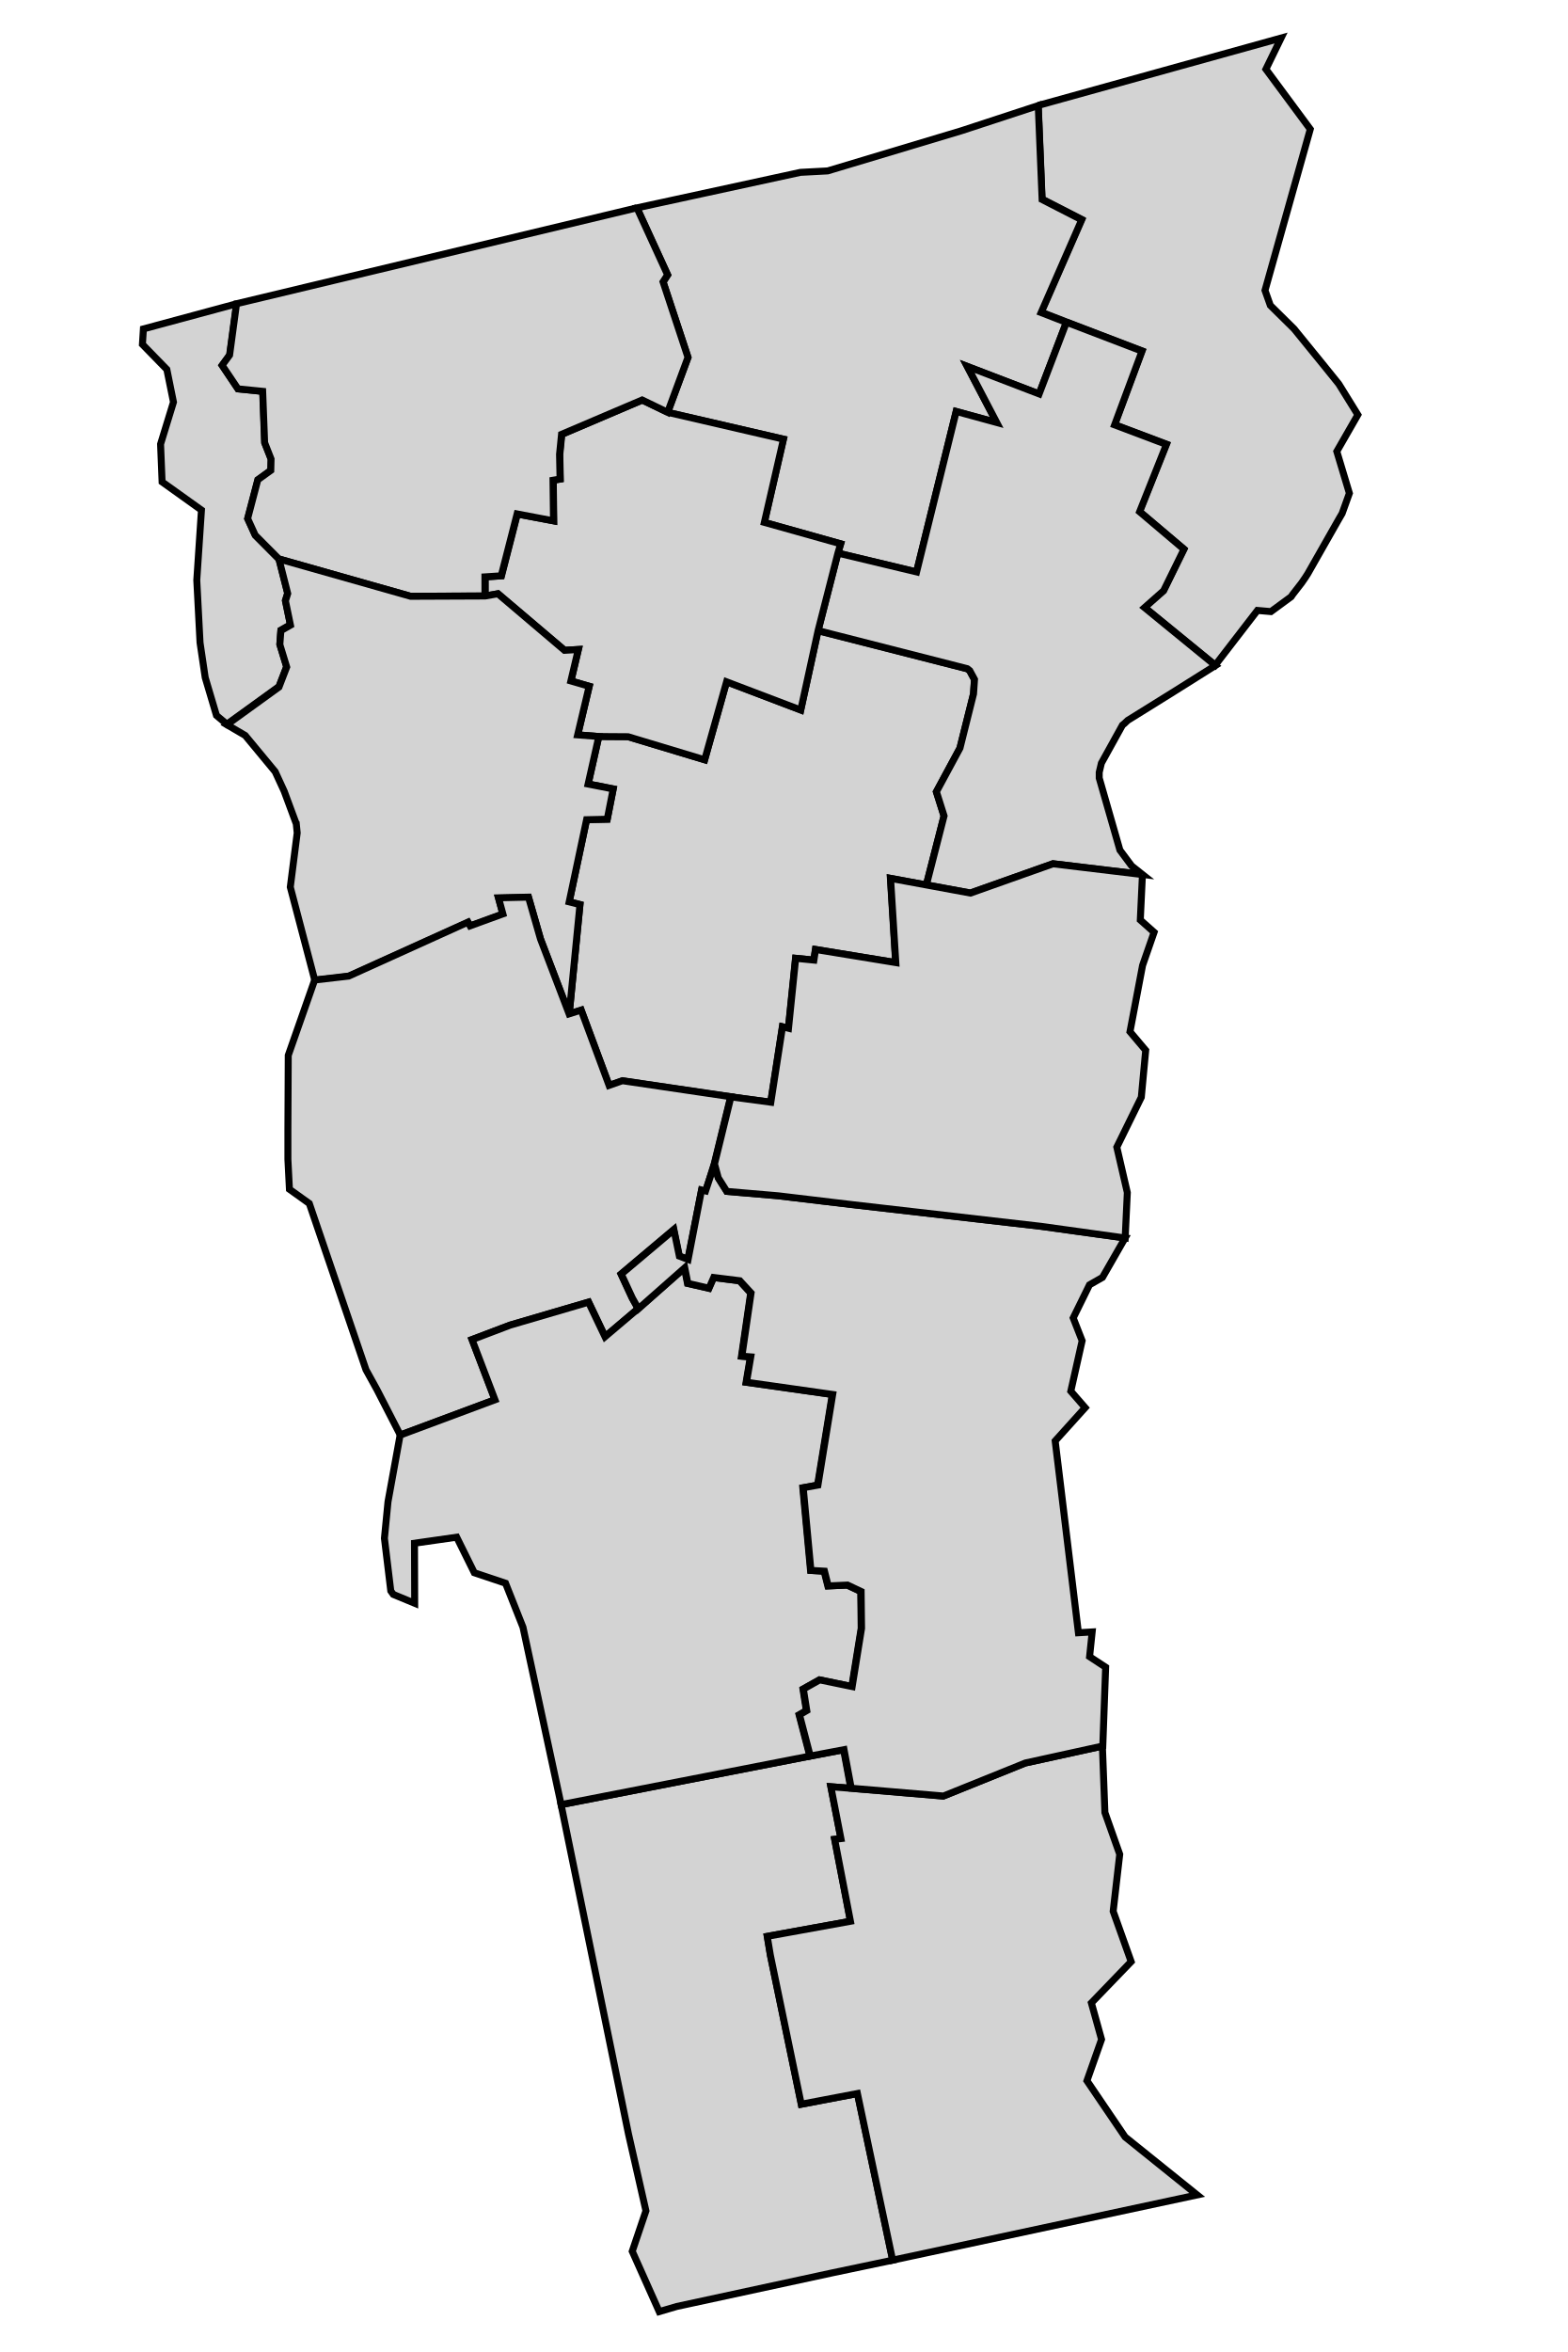
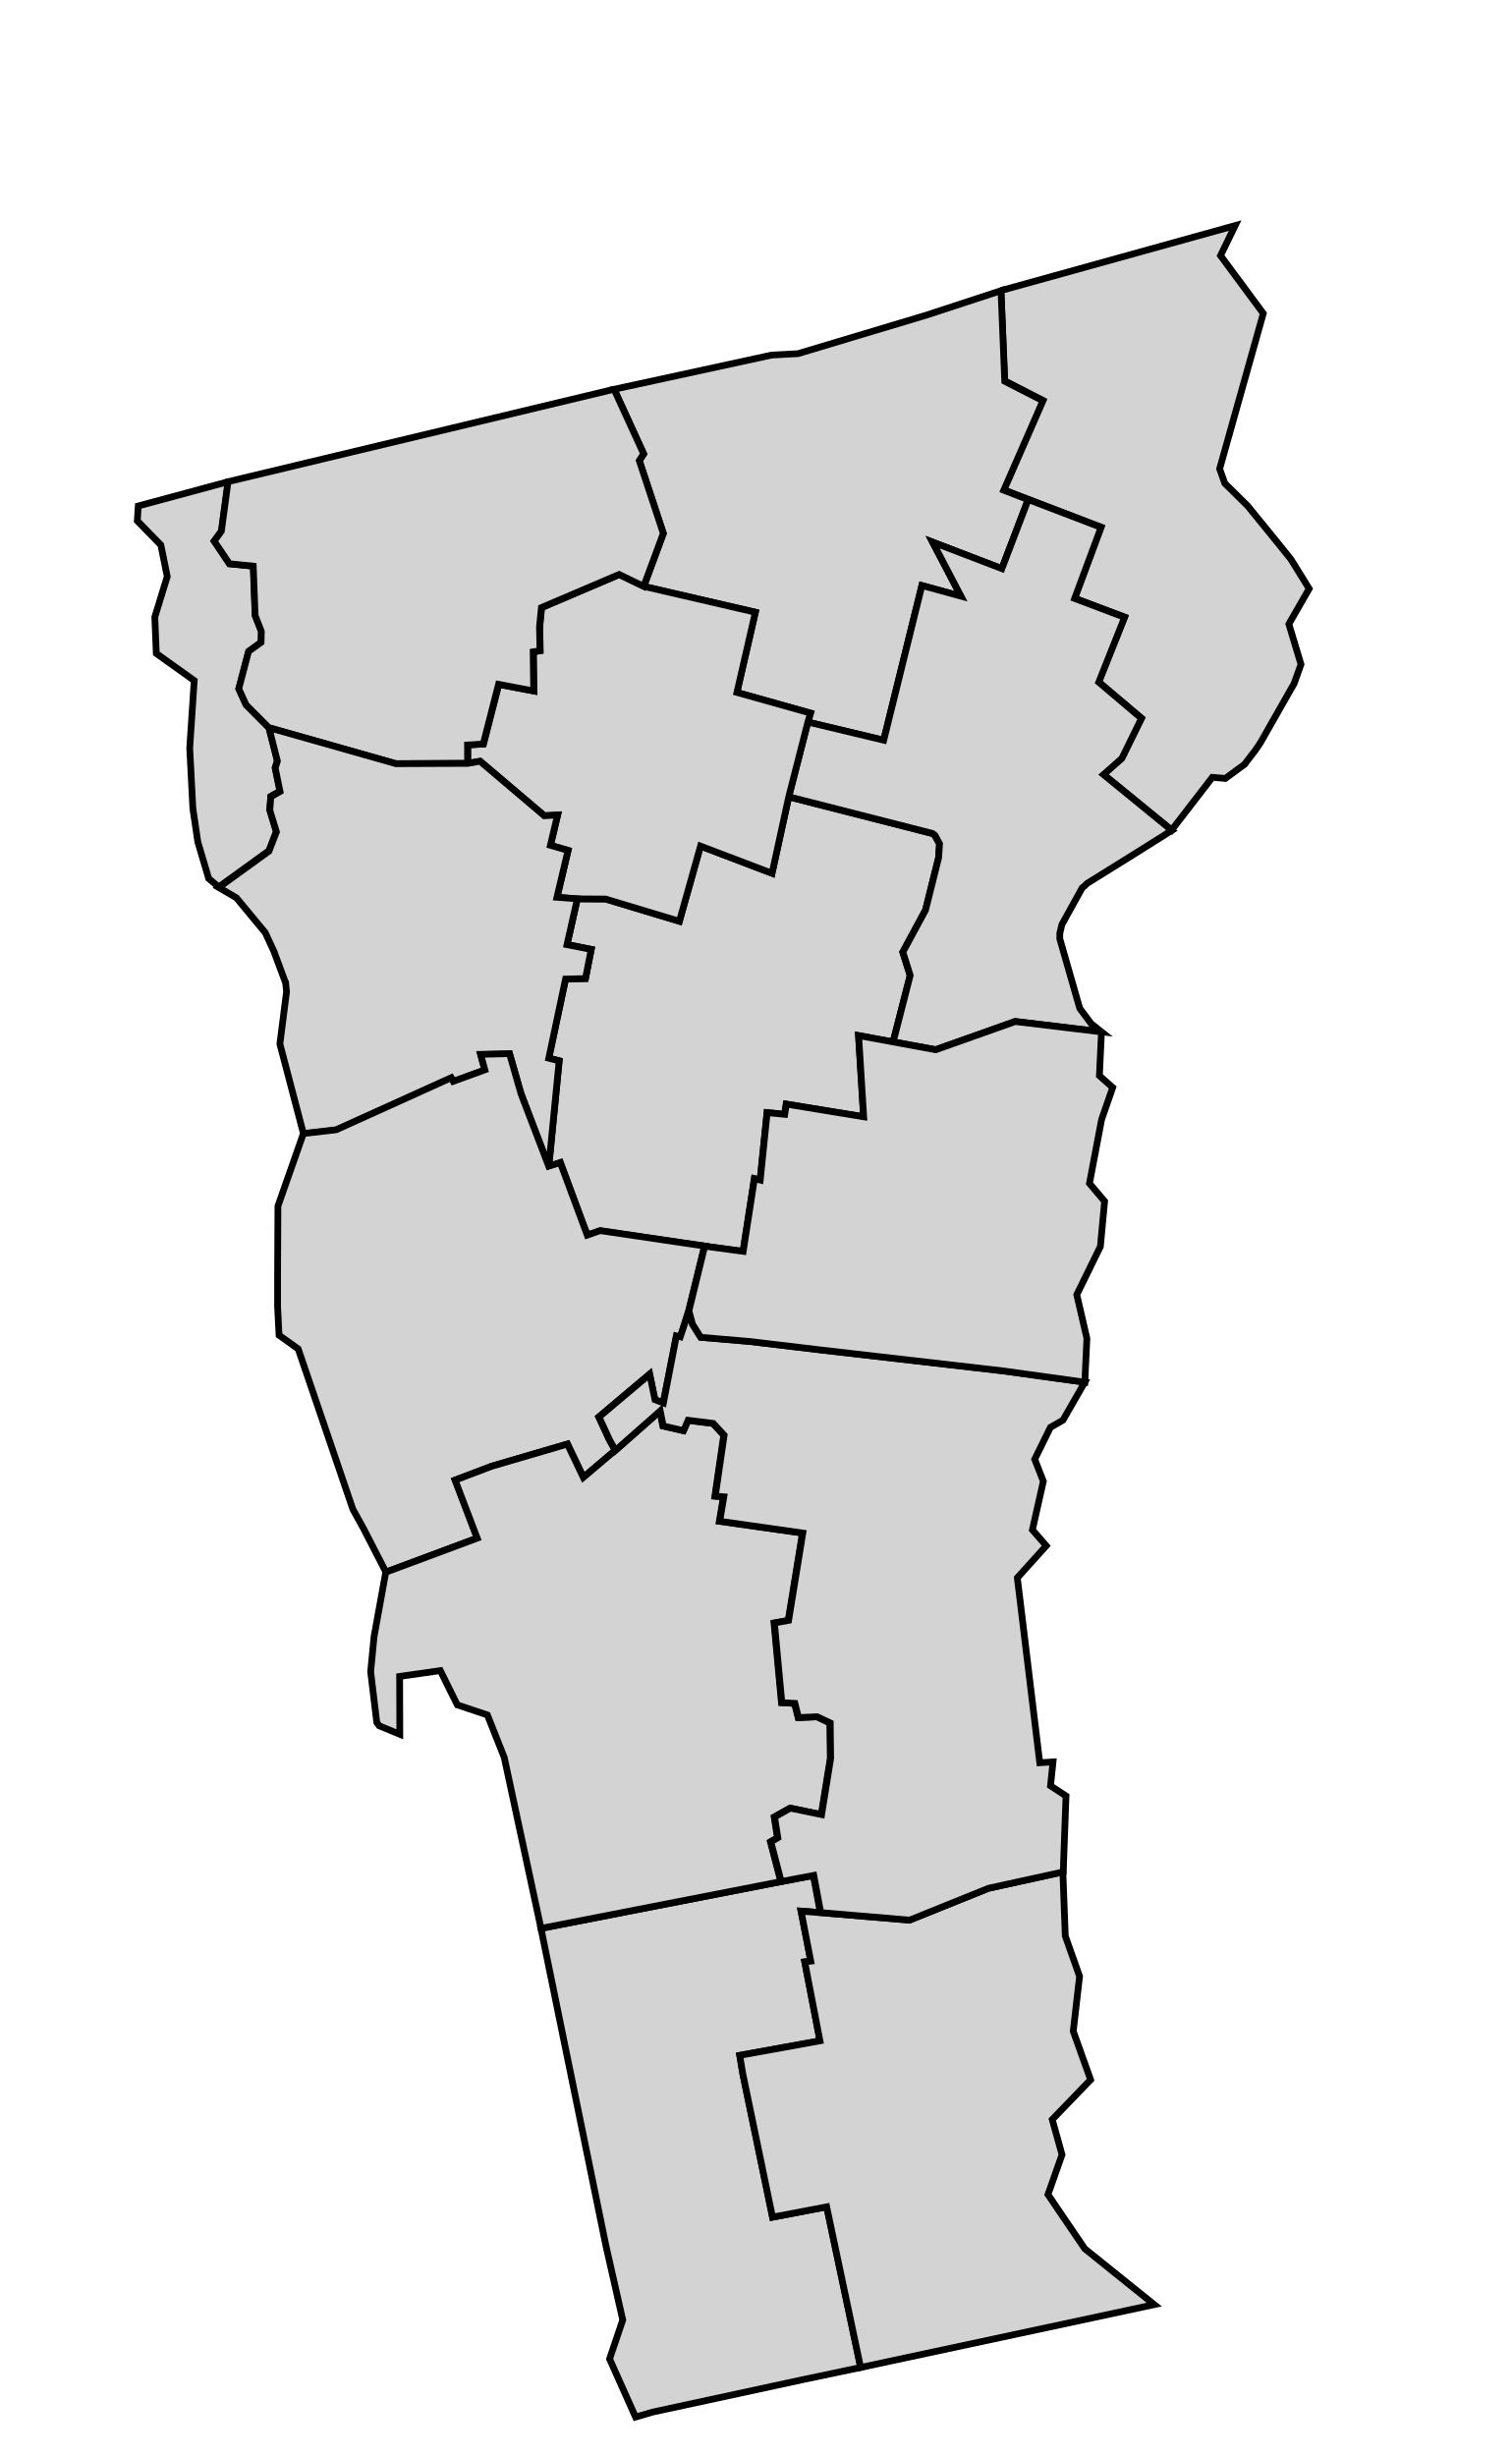
- <svg xmlns="http://www.w3.org/2000/svg" width="400" height="600" version="1.0">
-   <g id="county-group" class="counties" transform="scale(10), translate(-885 -98)" style="fill:#d3d3d3;stroke-width:.178;stroke:#000">
+ <svg xmlns="http://www.w3.org/2000/svg" width="400" height="650" version="1.0">
+   <g id="county-group" class="counties" transform="scale(10), translate(-885 -93)" style="fill:#d3d3d3;stroke-width:.178;stroke:#000">
    <path id="Essex__VT" class="50009" d="m911.49 100.69 6.197-1.72-0.387 0.795 1.132 1.53-1.155 4.113 0.136 0.383 0.604 0.596 0.738 0.907 0.403 0.499 0.071 0.114 0.417 0.674-0.537 0.935 0.321 1.067-0.185 0.515-0.08 0.137-0.795 1.398-0.066 0.103-0.095 0.138-0.225 0.29-0.041 0.06-0.515 0.378-0.344-0.03-1.077 1.397-1.808-1.478 0.486-0.43 0.519-1.057-1.131-0.958 0.684-1.717-1.322-0.499 0.699-1.881-1.929-0.738-0.644-0.25 1.035-2.366-1.01-0.518-0.098-2.395" />
    <path id="Orleans__VT" class="50019" d="m911.59 103.09 1.01 0.518-1.035 2.366 0.644 0.25-0.697 1.828-1.832-0.702 0.749 1.431-1.033-0.282-1.011 4.094-2.009-0.481 0.071-0.238-1.948-0.547 0.488-2.123-2.951-0.683 0.519-1.402-0.636-1.926 0.116-0.179-0.784-1.711 4.171-0.906 0.696-0.037 3.405-1.022 1.968-0.645z" />
    <path id="Bennington__VT" class="50003" d="m906.71 143.62-0.508-0.04 0.257 1.323-0.16 0.019 0.403 2.09-2.123 0.385 0.08 0.481 0.788 3.801 1.433-0.273 0.899 4.251-1.528 0.321-3.985 0.861-0.446 0.131-0.688-1.539 0.349-1.032-0.446-1.965-1.719-8.397 6.347-1.238 0.862-0.163 0.184 0.984" />
    <path id="Grand_Isle__VT" class="50013" d="m891.04 105.75-0.177 1.31-0.191 0.261 0.404 0.601 0.631 0.063 0.05 1.31 0.164 0.417-7e-3 0.29-0.331 0.239-0.26 0.99 0.193 0.423 0.604 0.607 0.221 0.868-0.058 0.186 0.128 0.62-0.244 0.139-0.027 0.356 0.175 0.573-0.197 0.511-1.329 0.961-0.266-0.224-0.287-0.966-0.132-0.891-0.083-1.594 0.119-1.788-1.004-0.718-0.039-0.964 0.329-1.072-0.169-0.834-0.623-0.639 0.025-0.394 2.378-0.642" />
    <path id="Washington__VT" class="50023" d="m905.87 114.09 3.808 0.972 0.064 0.05 0.121 0.224-0.025 0.369-0.346 1.383-0.601 1.113 0.195 0.617-0.451 1.759-0.916-0.169 0.134 2.149-2.048-0.335-0.042 0.271-0.465-0.046-0.183 1.785-0.153-0.038-0.298 1.925-1.018-0.137-2.763-0.408-0.34 0.119-0.713-1.921-0.307 0.097 0.275-2.795-0.275-0.07 0.444-2.096 0.527-0.012 0.152-0.772-0.64-0.126 0.273-1.212 0.745 5e-3 1.954 0.589 0.559-1.99 1.893 0.72 0.442-2.025" />
    <path id="Caledonia__VT" class="50005" d="m912.21 106.22 1.929 0.738-0.699 1.881 1.322 0.499-0.684 1.717 1.131 0.958-0.519 1.057-0.486 0.43 1.808 1.478-1.125 0.707-1.113 0.692-0.084 0.08-0.05 0.04-0.538 0.972-0.055 0.234v0.144l0.528 1.84 0.3 0.403 0.273 0.217-2.282-0.274-2.106 0.747-1.123-0.207 0.451-1.759-0.195-0.617 0.601-1.113 0.346-1.383 0.025-0.369-0.121-0.224-0.064-0.05-3.808-0.972 0.506-1.977 2.009 0.481 1.011-4.094 1.033 0.282-0.749-1.431 1.832 0.702 0.697-1.828" />
    <path id="Lamoille__VT" class="50015" d="m902.04 108.52 2.951 0.683-0.488 2.123 1.948 0.547-0.071 0.238-0.506 1.977-0.442 2.025-1.893-0.72-0.559 1.99-1.954-0.589-0.745-5e-3 -0.54-0.042 0.294-1.24-0.467-0.136 0.19-0.802-0.352 0.021-1.7-1.443-0.325 0.057-1e-3 -0.487 0.416-0.027 0.405-1.578 0.929 0.176-0.013-1.036 0.18-0.03-0.013-0.629 0.051-0.512 2.056-0.876 0.651 0.314" />
    <path id="Franklin__VT" class="50011" d="m901.25 103.3 0.784 1.711-0.116 0.179 0.636 1.926-0.519 1.402-0.651-0.314-2.056 0.876-0.051 0.512 0.013 0.629-0.18 0.03 0.013 1.036-0.929-0.176-0.405 1.578-0.416 0.027 1e-3 0.487-1.901 8e-3 -3.358-0.952-0.604-0.607-0.193-0.423 0.26-0.99 0.331-0.239 7e-3 -0.29-0.164-0.417-0.05-1.31-0.631-0.063-0.404-0.601 0.191-0.261 0.177-1.31 10.216-2.446" />
    <path id="Chittenden__VT" class="50007" d="m892.12 112.26 3.358 0.952 1.901-8e-3 0.325-0.057 1.7 1.443 0.352-0.021-0.19 0.802 0.467 0.136-0.294 1.24 0.54 0.042-0.273 1.212 0.64 0.126-0.152 0.772-0.527 0.012-0.444 2.096 0.275 0.07-0.275 2.795-0.731-1.913-0.306-1.065-0.765 0.018 0.112 0.41-0.837 0.305-0.054-0.095-3.042 1.376-0.868 0.1-0.625-2.379 0.176-1.381-0.025-0.25-9e-3 -0.01-0.298-0.804-0.23-0.499-0.765-0.924-0.467-0.273 1.329-0.961 0.197-0.511-0.175-0.573 0.027-0.356 0.244-0.139-0.128-0.62 0.058-0.186-0.221-0.868" />
    <path id="Addison__VT" class="50001" d="m893.03 123 0.868-0.1 3.042-1.376 0.054 0.095 0.837-0.305-0.112-0.41 0.765-0.018 0.306 1.065 0.731 1.913 0.307-0.097 0.713 1.921 0.34-0.119 2.763 0.408-0.419 1.711-0.229 0.739-0.103-0.025-0.343 1.725-0.223-0.085-0.139-0.673-1.343 1.132 0.283 0.611 0.153 0.273-0.841 0.713-0.421-0.882-2 0.586-0.972 0.369 0.585 1.535-2.419 0.901-0.595-1.157-0.28-0.507-1.446-4.242-0.507-0.363-0.039-0.765v-0.749l9e-3 -1.902 0.674-1.922" />
    <path id="Rutland__VT" class="50021" d="m895.21 134.61 2.419-0.901-0.585-1.535 0.972-0.369 2-0.586 0.421 0.882 0.841-0.713 1.184-1.045 0.079 0.397 0.54 0.124 0.12-0.274 0.666 0.083 0.287 0.312-0.235 1.612 0.227 0.018-0.109 0.647 2.199 0.312-0.376 2.312-0.376 0.068 0.197 2.108 0.346 0.02 0.095 0.376 0.493-0.022 0.347 0.164 0.011 0.94-0.24 1.486-0.828-0.171-0.417 0.234 0.087 0.549-0.186 0.108 0.275 1.052-6.347 1.238-0.973-4.525-0.445-1.123-0.797-0.267-0.449-0.907-1.077 0.154 5e-3 1.532-0.546-0.226-0.064-0.09-0.162-1.342 0.091-0.933 0.31-1.704" />
    <path id="Windham__VT" class="50025" d="m906.71 143.62 2.353 0.199 2.09-0.843 1.975-0.433 0.064 1.695 0.378 1.066-0.167 1.453 0.459 1.285-1.015 1.053 0.259 0.931-0.372 1.054 0.377 0.556 0.597 0.879 1.838 1.478-7.77 1.664-0.899-4.251-1.433 0.273-0.788-3.801-0.08-0.481 2.123-0.385-0.403-2.09 0.16-0.019-0.257-1.323 0.508 0.04" />
    <path id="Windsor__VT" class="50027" d="m903.23 127.69 0.096 0.355 0.218 0.346 1.31 0.112 1.886 0.225 4.821 0.554 2.147 0.298-0.578 1.007-0.331 0.189-0.416 0.845 0.228 0.582-0.289 1.286 0.366 0.421-0.765 0.848 0.147 1.209 0.446 3.685 0.351-0.021-0.066 0.631 0.41 0.269-0.073 2.01-1.975 0.433-2.09 0.843-2.353-0.199-0.184-0.984-0.862 0.163-0.275-1.052 0.186-0.108-0.087-0.549 0.417-0.234 0.828 0.171 0.24-1.486-0.011-0.94-0.347-0.164-0.493 0.022-0.095-0.376-0.346-0.02-0.197-2.108 0.376-0.068 0.376-2.312-2.199-0.312 0.109-0.647-0.227-0.018 0.235-1.612-0.287-0.312-0.666-0.083-0.12 0.274-0.54-0.124-0.079-0.397-1.184 1.045-0.153-0.273-0.283-0.611 1.343-1.132 0.139 0.673 0.223 0.085 0.343-1.773 0.103 0.025 0.229-0.691" />
    <path id="Orange__VT" class="50017" d="m914.15 120.31-0.055 1.159 0.352 0.313-0.294 0.846-0.321 1.691 0.401 0.475-0.112 1.197-0.625 1.273 0.268 1.159-0.055 1.159-2.147-0.298-4.821-0.554-1.886-0.225-1.31-0.112-0.218-0.346-0.096-0.355 0.419-1.711 1.018 0.137 0.298-1.925 0.153 0.038 0.183-1.785 0.465 0.046 0.042-0.271 2.048 0.335-0.134-2.149 0.916 0.169 1.123 0.207 2.106-0.747 2.282 0.274" />
  </g>
+   <text x="10" y="50" font-size="50" fill="black" visibility="hidden">Essex
+     <set attributeName="visibility" from="visible" to="hidden" begin="county_group.mouseover" />
+     <set attributeName="visibility" from="hidden" to="visible" begin="Essex__VT.mouseover" end="Essex__VT.mouseout" />
+   </text>
+   <text x="10" y="50" font-size="50" fill="black" visibility="hidden">Orleans
+     <set attributeName="visibility" from="visible" to="hidden" begin="county_group.mouseover" />
+     <set attributeName="visibility" from="hidden" to="visible" begin="Orleans__VT.mouseover" end="Orleans__VT.mouseout" />
+   </text>
+   <text x="10" y="50" font-size="50" fill="black" visibility="hidden">Bennington
+     <set attributeName="visibility" from="visible" to="hidden" begin="county_group.mouseover" />
+     <set attributeName="visibility" from="hidden" to="visible" begin="Bennington__VT.mouseover" end="Bennington__VT.mouseout" />
+   </text>
+   <text x="10" y="50" font-size="50" fill="black" visibility="hidden">Grand Isle
+     <set attributeName="visibility" from="visible" to="hidden" begin="county_group.mouseover" />
+     <set attributeName="visibility" from="hidden" to="visible" begin="Grand_Isle__VT.mouseover" end="Grand_Isle__VT.mouseout" />
+   </text>
+   <text x="10" y="50" font-size="50" fill="black" visibility="hidden">Washington
+     <set attributeName="visibility" from="visible" to="hidden" begin="county_group.mouseover" />
+     <set attributeName="visibility" from="hidden" to="visible" begin="Washington__VT.mouseover" end="Washington__VT.mouseout" />
+   </text>
+   <text x="10" y="50" font-size="50" fill="black" visibility="hidden">Caledonia
+     <set attributeName="visibility" from="visible" to="hidden" begin="county_group.mouseover" />
+     <set attributeName="visibility" from="hidden" to="visible" begin="Caledonia__VT.mouseover" end="Caledonia__VT.mouseout" />
+   </text>
+   <text x="10" y="50" font-size="50" fill="black" visibility="hidden">Lamoille
+     <set attributeName="visibility" from="visible" to="hidden" begin="county_group.mouseover" />
+     <set attributeName="visibility" from="hidden" to="visible" begin="Lamoille__VT.mouseover" end="Lamoille__VT.mouseout" />
+   </text>
+   <text x="10" y="50" font-size="50" fill="black" visibility="hidden">Franklin
+     <set attributeName="visibility" from="visible" to="hidden" begin="county_group.mouseover" />
+     <set attributeName="visibility" from="hidden" to="visible" begin="Franklin__VT.mouseover" end="Franklin__VT.mouseout" />
+   </text>
+   <text x="10" y="50" font-size="50" fill="black" visibility="hidden">Chittenden
+     <set attributeName="visibility" from="visible" to="hidden" begin="county_group.mouseover" />
+     <set attributeName="visibility" from="hidden" to="visible" begin="Chittenden__VT.mouseover" end="Chittenden__VT.mouseout" />
+   </text>
+   <text x="10" y="50" font-size="50" fill="black" visibility="hidden">Addison
+     <set attributeName="visibility" from="visible" to="hidden" begin="county_group.mouseover" />
+     <set attributeName="visibility" from="hidden" to="visible" begin="Addison__VT.mouseover" end="Addison__VT.mouseout" />
+   </text>
+   <text x="10" y="50" font-size="50" fill="black" visibility="hidden">Rutland
+     <set attributeName="visibility" from="visible" to="hidden" begin="county_group.mouseover" />
+     <set attributeName="visibility" from="hidden" to="visible" begin="Rutland__VT.mouseover" end="Rutland__VT.mouseout" />
+   </text>
+   <text x="10" y="50" font-size="50" fill="black" visibility="hidden">Windham
+     <set attributeName="visibility" from="visible" to="hidden" begin="county_group.mouseover" />
+     <set attributeName="visibility" from="hidden" to="visible" begin="Windham__VT.mouseover" end="Windham__VT.mouseout" />
+   </text>
+   <text x="10" y="50" font-size="50" fill="black" visibility="hidden">Windsor
+     <set attributeName="visibility" from="visible" to="hidden" begin="county_group.mouseover" />
+     <set attributeName="visibility" from="hidden" to="visible" begin="Windsor__VT.mouseover" end="Windsor__VT.mouseout" />
+   </text>
+   <text x="10" y="50" font-size="50" fill="black" visibility="hidden">Orange
+     <set attributeName="visibility" from="visible" to="hidden" begin="county_group.mouseover" />
+     <set attributeName="visibility" from="hidden" to="visible" begin="Orange__VT.mouseover" end="Orange__VT.mouseout" />
+   </text>
</svg>
